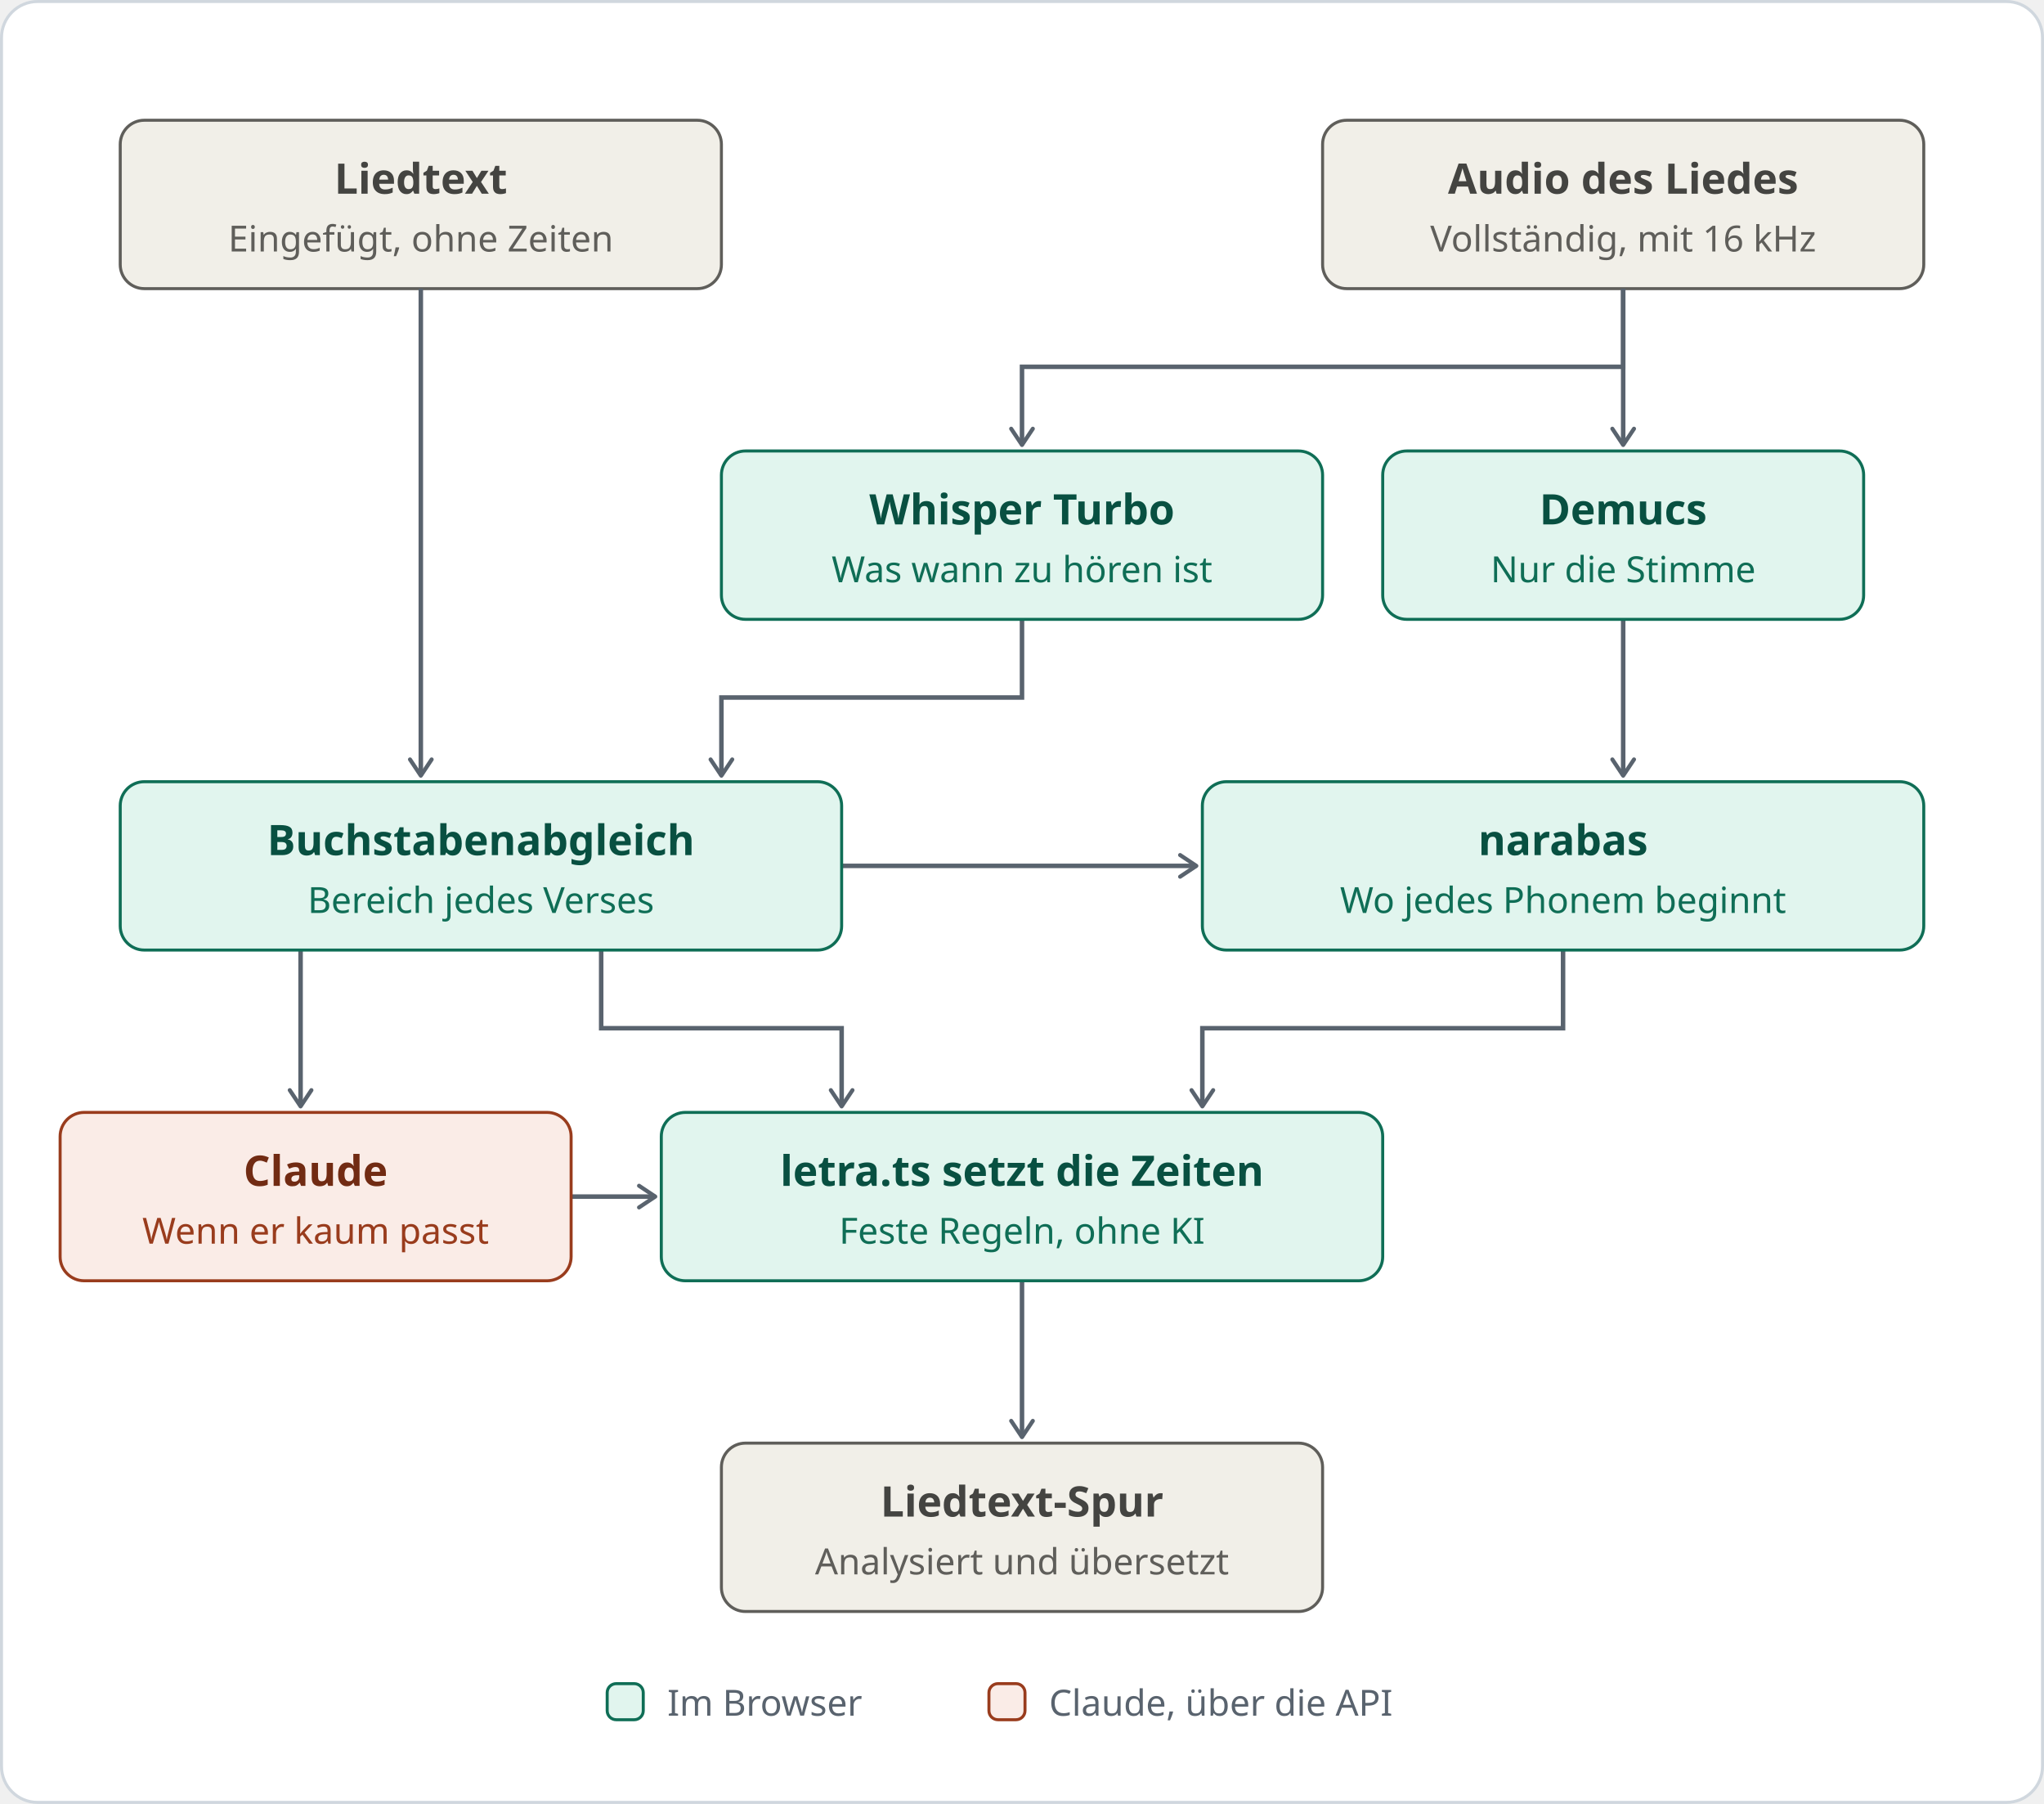
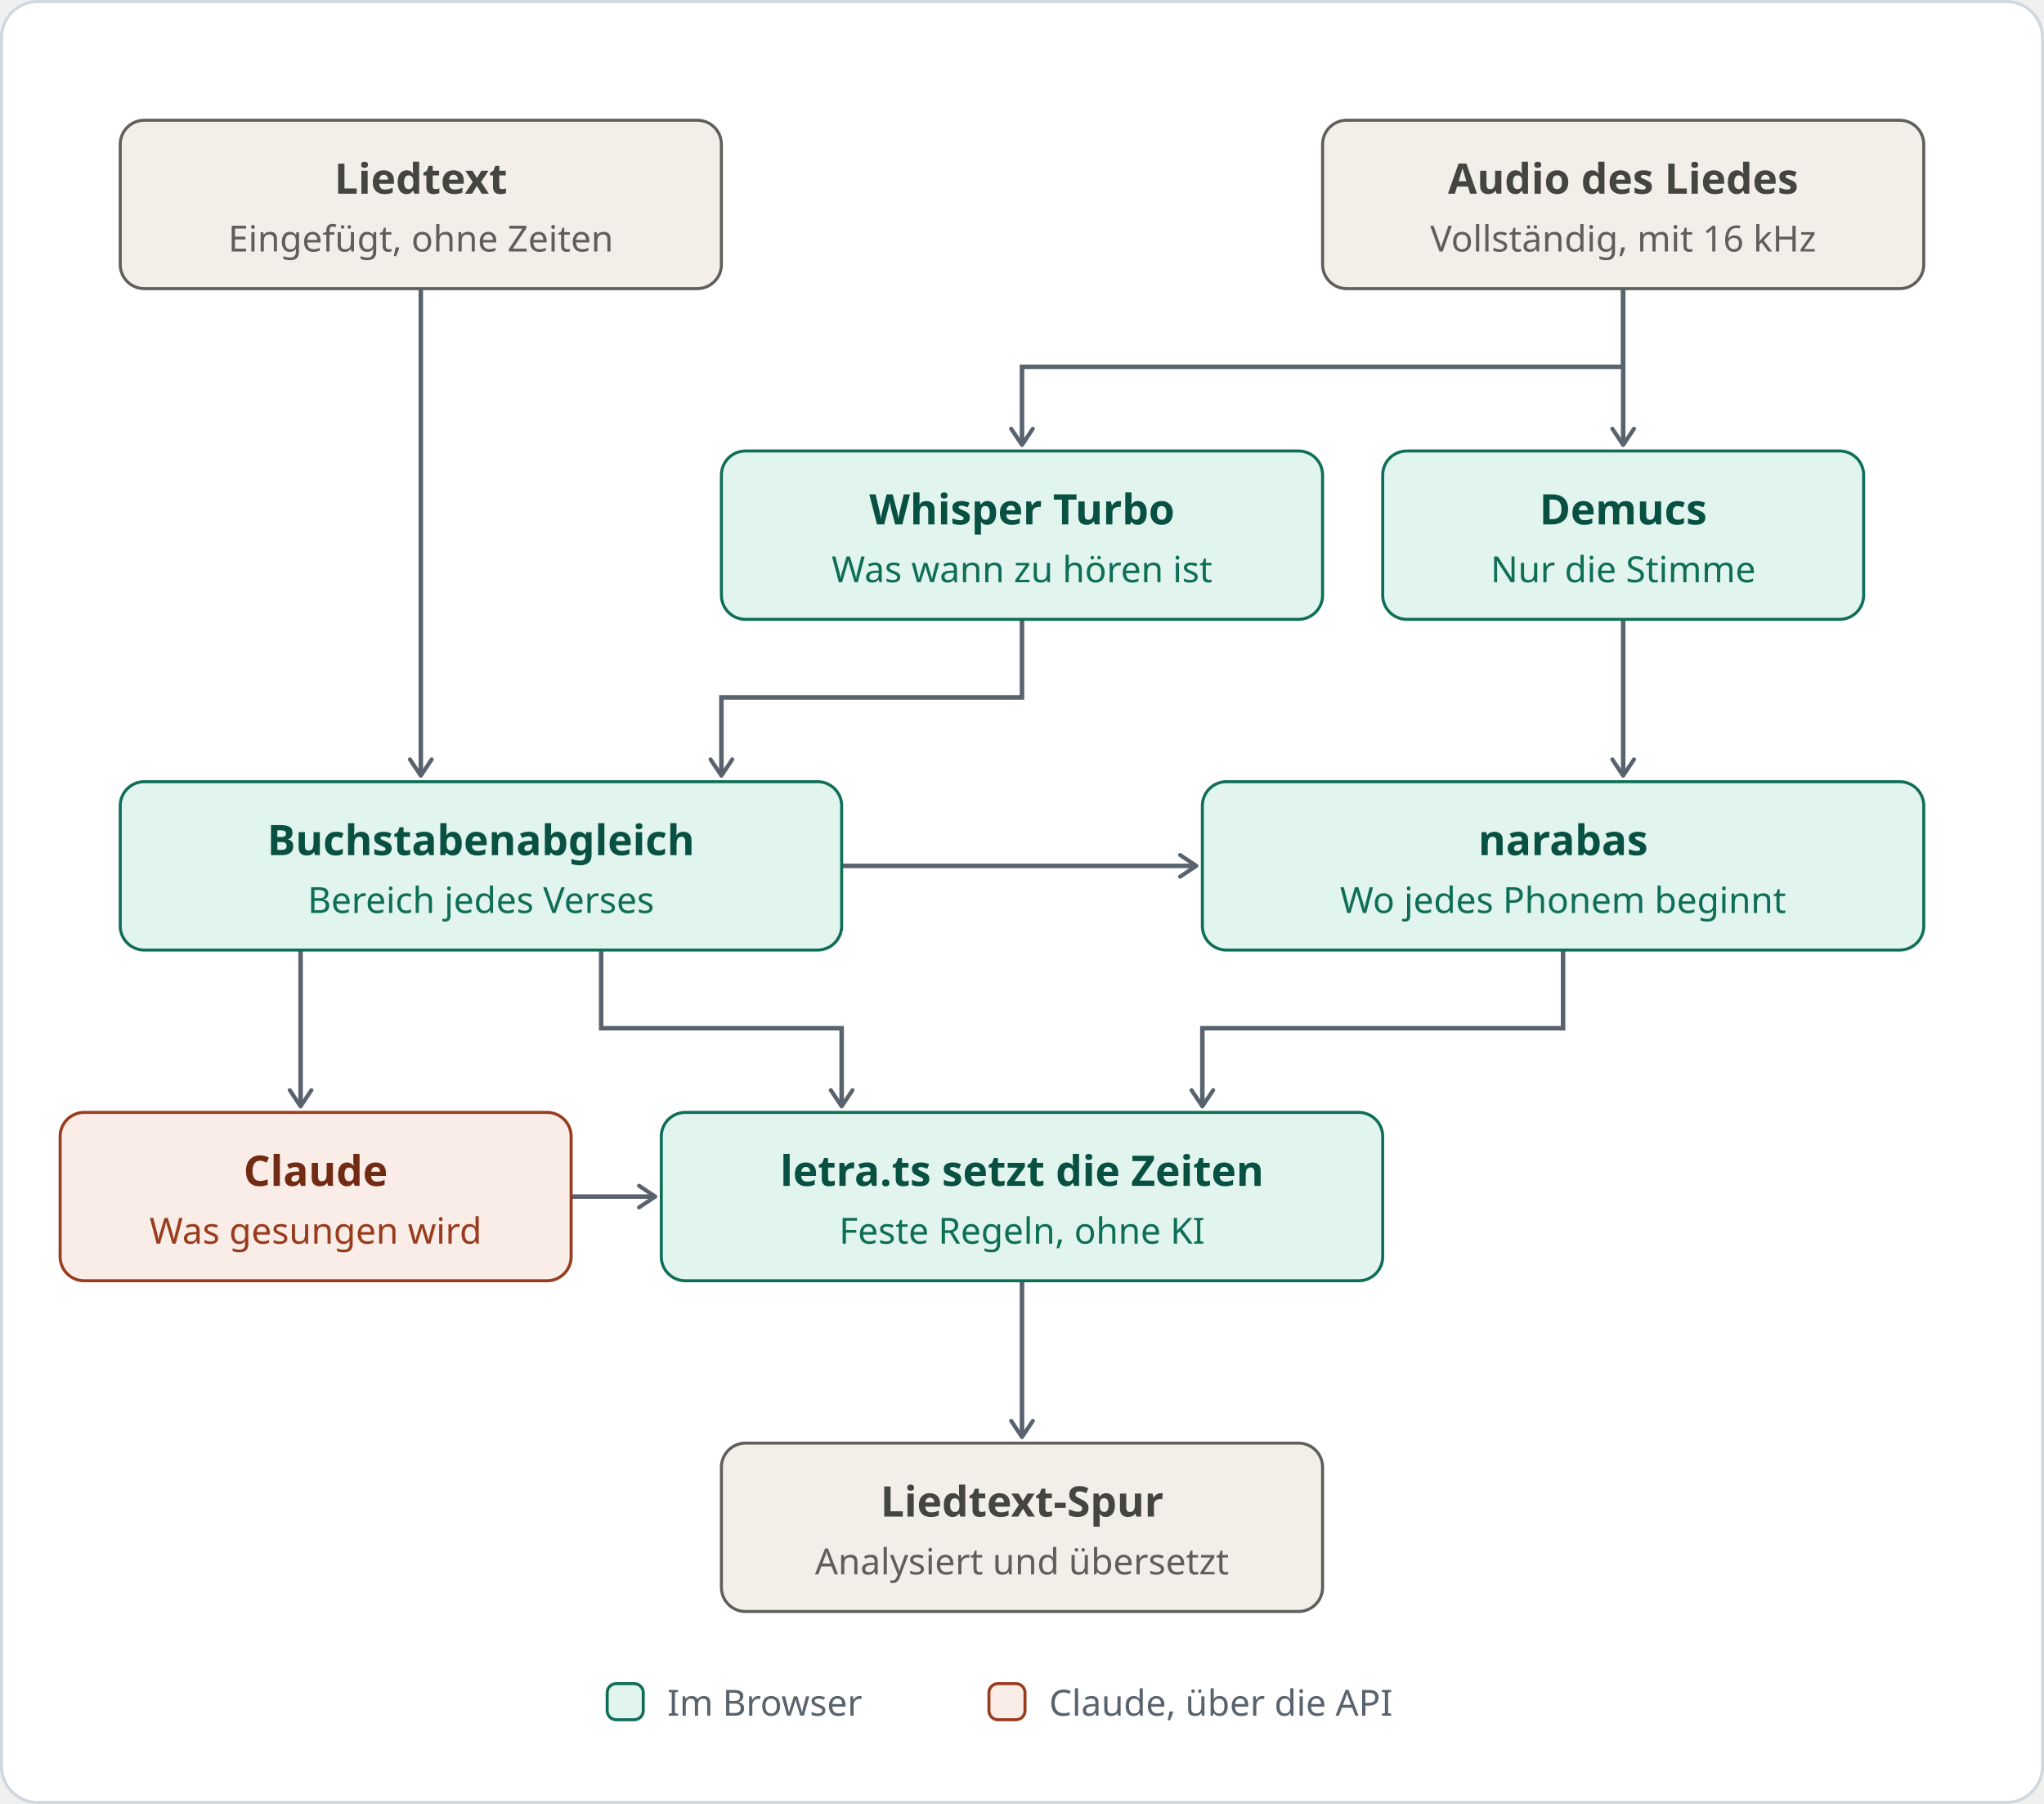
<svg xmlns="http://www.w3.org/2000/svg" xml:lang="de" width="680" height="600" viewBox="0 0 680 600" role="img" aria-labelledby="titulo desc">
  <style>
text { font-family: system-ui, -apple-system, 'Segoe UI', 'Noto Sans', Helvetica, Arial, sans-serif; }
.fondo { fill: #ffffff; stroke: #d0d7de; stroke-width: 1; }
.t { font-size: 14px; font-weight: 600; }
.s, .e { font-size: 12px; }
.e { fill: #59636e; }
g rect { stroke-width: 1; }
.gris rect { fill: #f1efe8; stroke: #5f5e5a; } .gris .t { fill: #444441; } .gris .s { fill: #5f5e5a; }
.verde rect { fill: #e1f5ee; stroke: #0f6e56; } .verde .t { fill: #085041; } .verde .s { fill: #0f6e56; }
.coral rect { fill: #faece7; stroke: #993c1d; } .coral .t { fill: #712b13; } .coral .s { fill: #993c1d; }
.morado rect { fill: #eeedfe; stroke: #534ab7; } .morado .s { fill: #3c3489; }
.rojo rect { fill: #fcebeb; stroke: #a32d2d; } .rojo .s { fill: #791f1f; }
.flecha { fill: none; stroke: #59636e; stroke-width: 1.5; }
.punta { fill: none; stroke: #59636e; stroke-width: 1.5; stroke-linecap: round; stroke-linejoin: round; }
.guia { stroke: #8c959f; stroke-width: 1; stroke-dasharray: 4 4; }
.eje { stroke: #8c959f; stroke-width: 1; }
.canto { fill: #7f77dd; }
.sin-canto { fill: none; stroke: #888780; stroke-dasharray: 3 3; }
@media (prefers-color-scheme: dark) {
  .fondo { fill: #0d1117; stroke: #30363d; }
  .e { fill: #9198a1; }
  .gris rect { fill: #444441; stroke: #b4b2a9; } .gris .t { fill: #f1efe8; } .gris .s { fill: #d3d1c7; }
  .verde rect { fill: #085041; stroke: #5dcaa5; } .verde .t { fill: #e1f5ee; } .verde .s { fill: #9fe1cb; }
  .coral rect { fill: #712b13; stroke: #f0997b; } .coral .t { fill: #faece7; } .coral .s { fill: #f5c4b3; }
  .morado rect { fill: #3c3489; stroke: #afa9ec; } .morado .s { fill: #eeedfe; }
  .rojo rect { fill: #791f1f; stroke: #f09595; } .rojo .s { fill: #fcebeb; }
  .flecha, .punta { stroke: #9198a1; }
  .guia, .eje { stroke: #6e7681; }
  .sin-canto { stroke: #9198a1; }
}
</style>
  <defs>
    <marker id="punta" viewBox="0 0 10 10" refX="8" refY="5" markerWidth="6" markerHeight="6" orient="auto-start-reverse">
      <path class="punta" d="M2 1L8 5L2 9" />
    </marker>
  </defs>
  <rect class="fondo" x="0.5" y="0.5" width="679" height="599" rx="12" />
  <g class="gris" data-caja="">
    <rect x="40" y="40" width="200" height="56" rx="8" />
    <text class="t" x="140" y="59" text-anchor="middle" dominant-baseline="central">Liedtext</text>
    <text class="s" x="140" y="79" text-anchor="middle" dominant-baseline="central">Eingefügt, ohne Zeiten</text>
  </g>
  <g class="gris" data-caja="">
    <rect x="440" y="40" width="200" height="56" rx="8" />
    <text class="t" x="540" y="59" text-anchor="middle" dominant-baseline="central">Audio des Liedes</text>
    <text class="s" x="540" y="79" text-anchor="middle" dominant-baseline="central">Vollständig, mit 16 kHz</text>
  </g>
  <path class="flecha" d="M540 96 V122 H340 V148" marker-end="url(#punta)" />
  <path class="flecha" d="M540 96 V148" marker-end="url(#punta)" />
  <path class="flecha" d="M140 96 V258" marker-end="url(#punta)" />
  <path class="flecha" d="M340 206 V232 H240 V258" marker-end="url(#punta)" />
  <path class="flecha" d="M540 206 V258" marker-end="url(#punta)" />
  <path class="flecha" d="M280 288 H398" marker-end="url(#punta)" />
  <path class="flecha" d="M520 316 V342 H400 V368" marker-end="url(#punta)" />
  <path class="flecha" d="M200 316 V342 H280 V368" marker-end="url(#punta)" />
  <path class="flecha" d="M100 316 V368" marker-end="url(#punta)" />
  <path class="flecha" d="M190 398 H218" marker-end="url(#punta)" />
  <path class="flecha" d="M340 426 V478" marker-end="url(#punta)" />
  <g class="verde" data-caja="">
    <rect x="240" y="150" width="200" height="56" rx="8" />
    <text class="t" x="340" y="169" text-anchor="middle" dominant-baseline="central">Whisper Turbo</text>
    <text class="s" x="340" y="189" text-anchor="middle" dominant-baseline="central">Was wann zu hören ist</text>
  </g>
  <g class="verde" data-caja="">
    <rect x="460" y="150" width="160" height="56" rx="8" />
    <text class="t" x="540" y="169" text-anchor="middle" dominant-baseline="central">Demucs</text>
    <text class="s" x="540" y="189" text-anchor="middle" dominant-baseline="central">Nur die Stimme</text>
  </g>
  <g class="verde" data-caja="">
    <rect x="40" y="260" width="240" height="56" rx="8" />
    <text class="t" x="160" y="279" text-anchor="middle" dominant-baseline="central">Buchstabenabgleich</text>
    <text class="s" x="160" y="299" text-anchor="middle" dominant-baseline="central">Bereich jedes Verses</text>
  </g>
  <g class="verde" data-caja="">
    <rect x="400" y="260" width="240" height="56" rx="8" />
    <text class="t" x="520" y="279" text-anchor="middle" dominant-baseline="central">narabas</text>
    <text class="s" x="520" y="299" text-anchor="middle" dominant-baseline="central">Wo jedes Phonem beginnt</text>
  </g>
  <g class="coral" data-caja="">
    <rect x="20" y="370" width="170" height="56" rx="8" />
    <text class="t" x="105" y="389" text-anchor="middle" dominant-baseline="central">Claude</text>
-     <text class="s" x="105" y="409" text-anchor="middle" dominant-baseline="central">Wenn er kaum passt</text>
+     <text class="s" x="105" y="409" text-anchor="middle" dominant-baseline="central">Was gesungen wird</text>
  </g>
  <g class="verde" data-caja="">
    <rect x="220" y="370" width="240" height="56" rx="8" />
    <text class="t" x="340" y="389" text-anchor="middle" dominant-baseline="central">letra.ts setzt die Zeiten</text>
    <text class="s" x="340" y="409" text-anchor="middle" dominant-baseline="central">Feste Regeln, ohne KI</text>
  </g>
  <g class="gris" data-caja="">
    <rect x="240" y="480" width="200" height="56" rx="8" />
    <text class="t" x="340" y="499" text-anchor="middle" dominant-baseline="central">Liedtext-Spur</text>
    <text class="s" x="340" y="519" text-anchor="middle" dominant-baseline="central">Analysiert und übersetzt</text>
  </g>
  <g data-leyenda="">
    <g class="verde">
      <rect x="202" y="560" width="12" height="12" rx="3" />
    </g>
    <text class="e" x="222" y="566" dominant-baseline="central">Im Browser</text>
  </g>
  <g data-leyenda="">
    <g class="coral">
      <rect x="329" y="560" width="12" height="12" rx="3" />
    </g>
    <text class="e" x="349" y="566" dominant-baseline="central">Claude, über die API</text>
  </g>
</svg>
